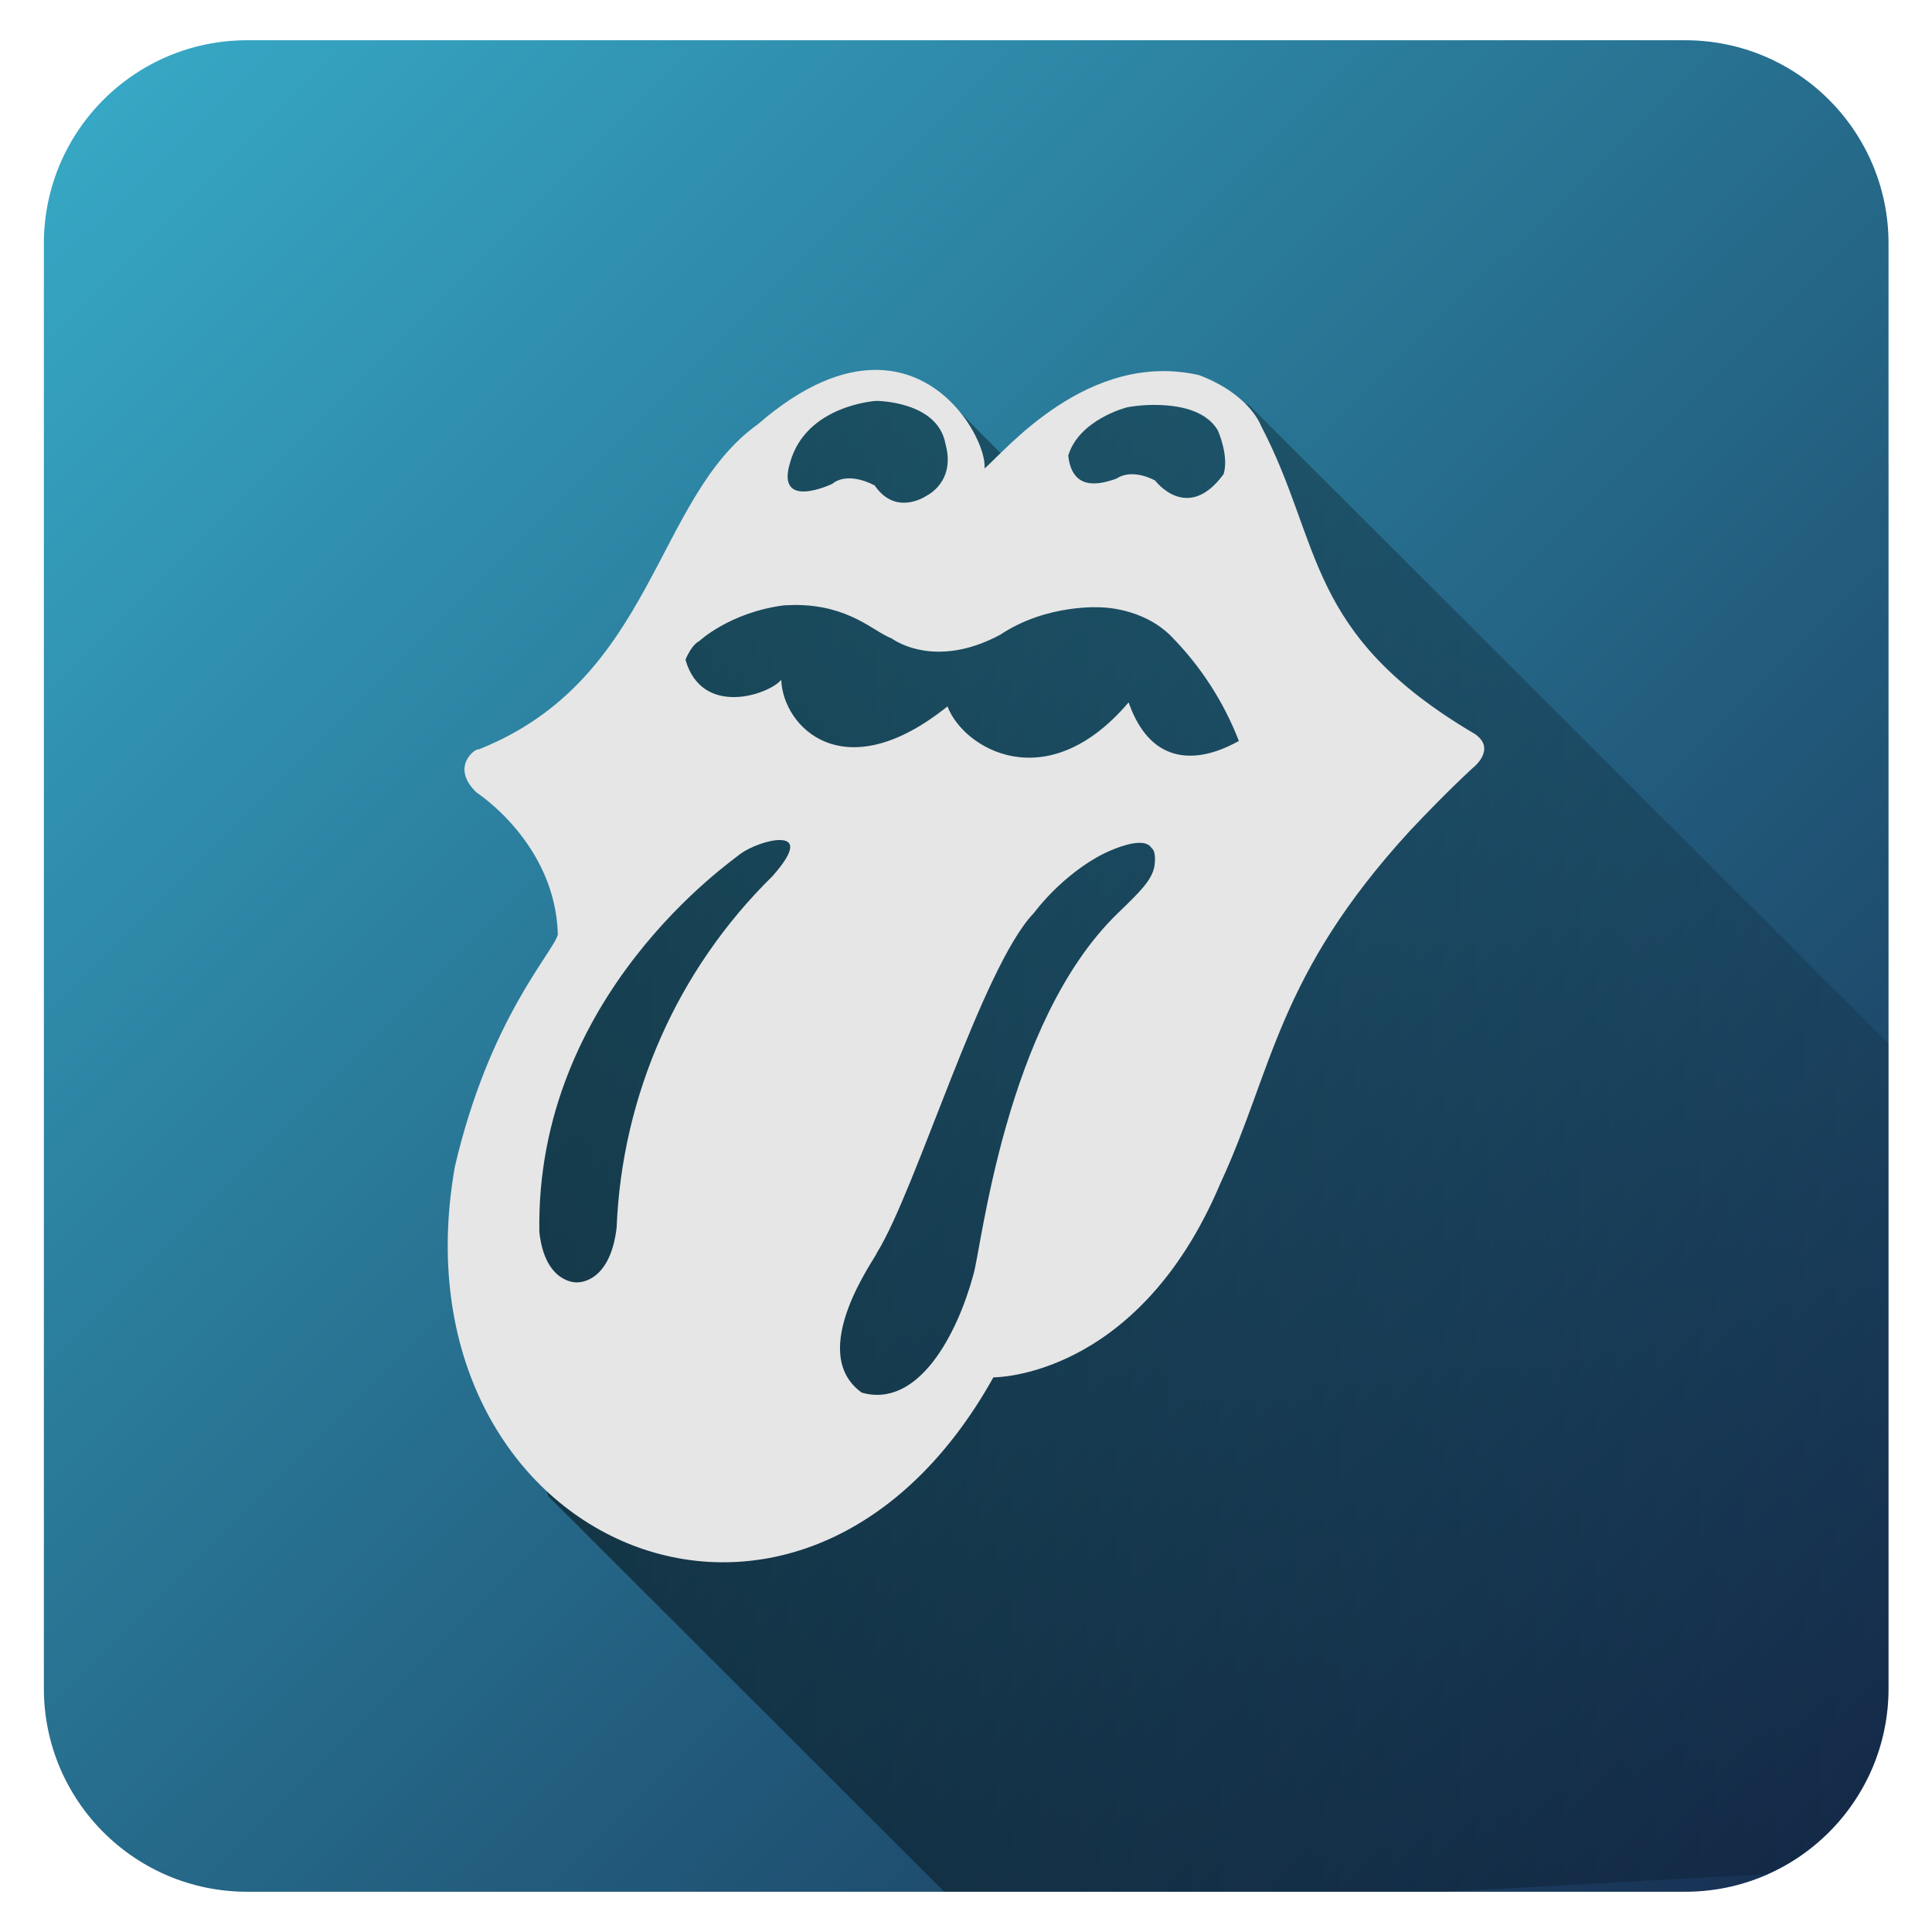
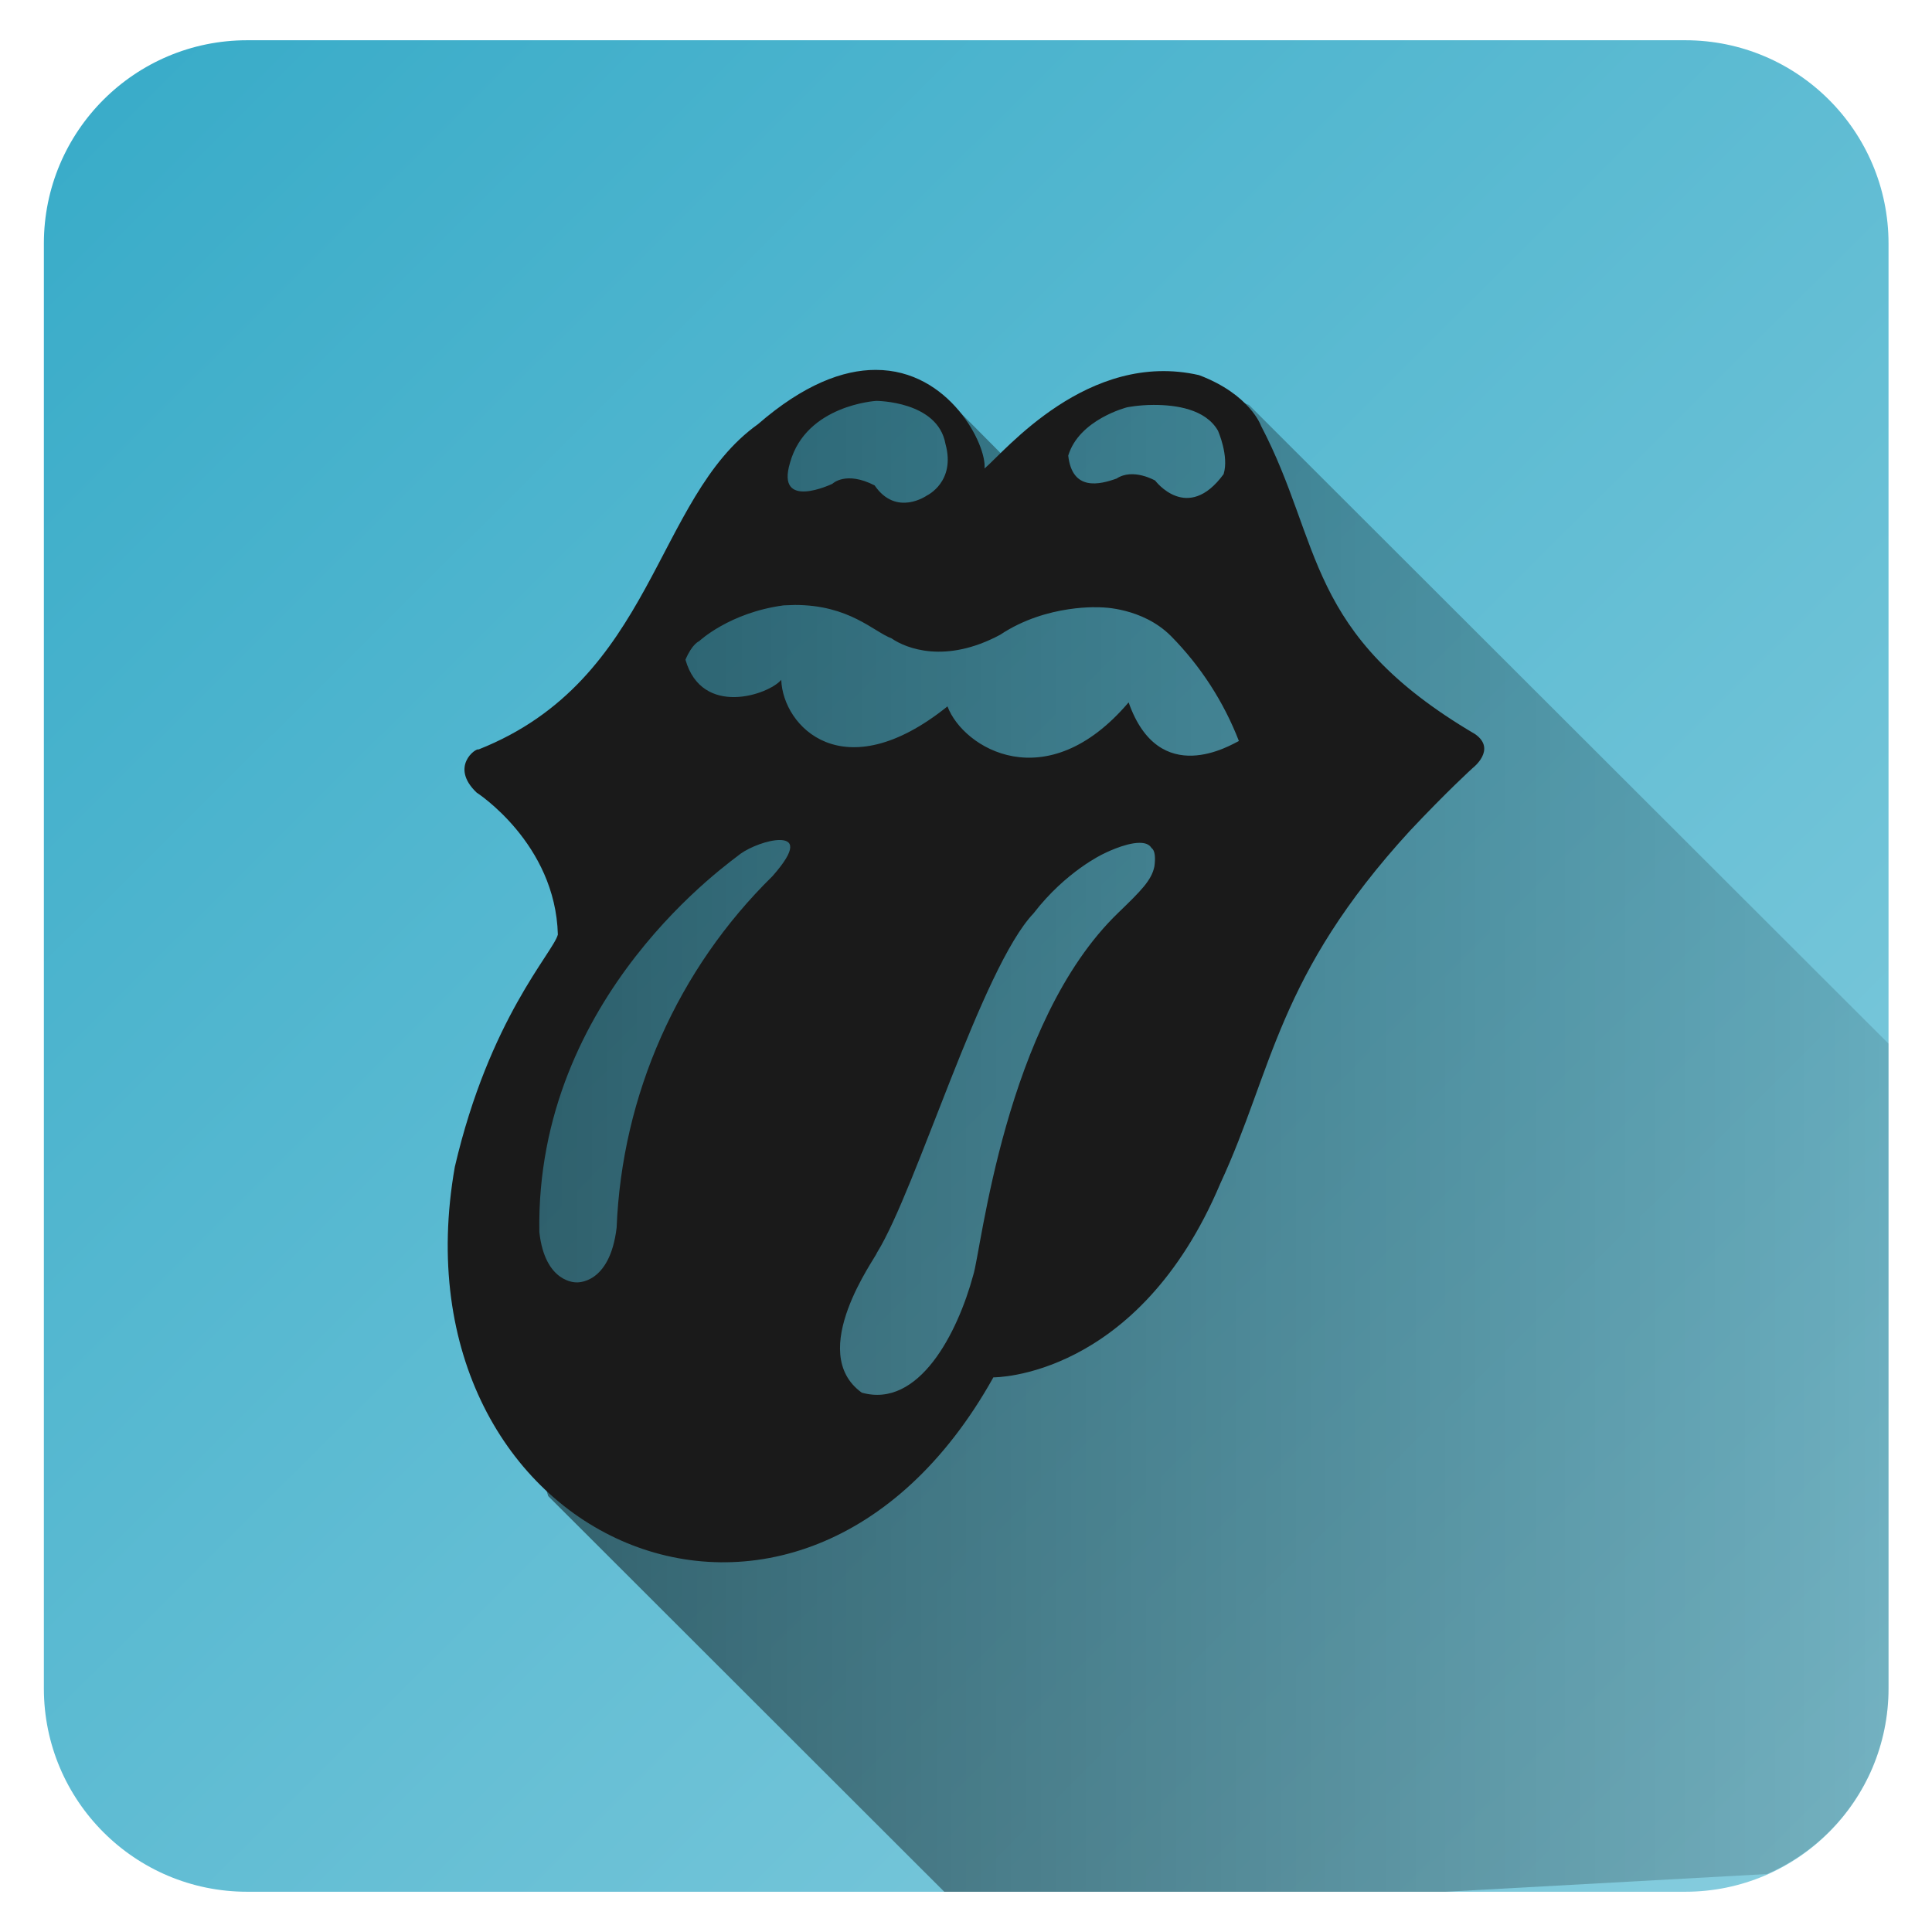
<svg xmlns="http://www.w3.org/2000/svg" xmlns:xlink="http://www.w3.org/1999/xlink" width="48" height="48">
  <defs>
-     <linearGradient id="b">
+     <linearGradient id="a">
      <stop offset="0" />
      <stop offset="1" stop-opacity="0" />
    </linearGradient>
-     <linearGradient xlink:href="#a" id="c" x1="1.09" y1="1" x2="46.91" y2="47" gradientUnits="userSpaceOnUse" />
-     <linearGradient id="a">
+     <linearGradient xlink:href="#a" id="d" gradientUnits="userSpaceOnUse" x1="11.64" y1="28.63" x2="59.06" y2="28.63" />
+     <linearGradient xlink:href="#b" id="c" x1="1.09" y1="1" x2="46.91" y2="47" gradientUnits="userSpaceOnUse" />
+     <linearGradient id="b">
      <stop offset="0" stop-color="#37abc8" />
-       <stop offset="1" stop-color="#162d50" />
+       <stop offset="1" stop-color="#87cdde" />
    </linearGradient>
-     <linearGradient xlink:href="#b" id="d" gradientUnits="userSpaceOnUse" x1="11.64" y1="28.63" x2="59.06" y2="28.63" />
  </defs>
  <rect width="45.83" height="46" x="1.09" y="1" ry="5.05" fill="url(#c)" fill-rule="evenodd" />
  <path d="M23.46 47h12.46l7.98-.44a5.04 5.04 0 0 0 2.62-2.64c.25-.6.4-1.27.4-1.97V25.93L31.03 10.06l-.97-.35-2.9.13-1.75 1.97-1.8-1.81s-1.42-.38-1.64-.41c-.22-.03-1.92.25-1.92.25s-.76 1.04-1.48 2.08a44.36 44.36 0 0 0-2.65 4.25c-.34.79-.28 5.48-.28 5.48s-3 6.64-3.43 8c-.44 1.35 1.41 7.52 1.41 7.52z" opacity=".5" fill="url(#d)" />
-   <path d="M21.75 9.19c-.8 0-1.78.36-2.92 1.35-2.58 1.84-2.57 6.35-6.94 8.08-.07-.04-.72.43-.05 1.07 0 0 1.96 1.26 2.02 3.53-.12.45-1.7 2.08-2.56 5.77-1.64 9.3 8.56 13.87 13.38 5.23 0 0 3.59.04 5.64-4.82 1.31-2.82 1.4-5.15 4.71-8.76.93-.99 1.56-1.56 1.56-1.56s.6-.46.06-.84c-4.25-2.5-3.78-4.72-5.32-7.66 0 0-.27-.78-1.54-1.26-2.76-.63-4.83 1.9-5.33 2.32.06-.58-.87-2.45-2.7-2.45zm.02.77s1.53 0 1.72 1.07c.26.94-.46 1.28-.46 1.28s-.76.54-1.3-.25c-.72-.37-1.05-.04-1.05-.04s-1.42.68-1.05-.53c.4-1.43 2.14-1.53 2.14-1.53zm6.9.1c.54 0 1.28.1 1.59.64 0 0 .28.63.14 1.08-.9 1.23-1.7.16-1.7.16s-.55-.32-.96-.05c-.42.15-1.1.32-1.2-.57.27-.9 1.46-1.2 1.46-1.2s.29-.06.66-.06zm-8.92 4.97c1.35 0 1.95.66 2.4.83.36.25 1.34.64 2.7-.09 1.17-.78 2.51-.68 2.51-.68s1.02 0 1.73.71a7.64 7.64 0 0 1 1.69 2.61c-.19.09-1.98 1.2-2.74-.96-2.04 2.4-4.11 1.14-4.5.1-2.59 2.08-4.09.5-4.13-.66-.31.37-1.97.94-2.38-.5.17-.4.34-.46.34-.46s.75-.71 2.1-.89l.28-.01zm-.38 5.84c.32 0 .44.2-.18.9a12.96 12.96 0 0 0-3.87 8.73c-.17 1.43-1 1.36-1 1.36s-.78.03-.92-1.25c-.1-5.9 4.82-9.24 5-9.4.24-.17.68-.34.97-.34zm8.94.07c.13 0 .24.03.3.13.09.06.1.25.07.46-.07.34-.33.6-.9 1.15-2.82 2.72-3.4 8.39-3.6 9-.39 1.44-1.35 3.32-2.77 2.92-1.4-1.01.36-3.37.38-3.48.98-1.58 2.6-7.08 3.89-8.43.8-1.04 1.72-1.47 1.72-1.47s.54-.28.91-.28z" clip-rule="evenodd" fill="#e6e6e6" fill-rule="evenodd" />
+   <path d="M21.75 9.19c-.8 0-1.78.36-2.92 1.35-2.58 1.84-2.57 6.35-6.94 8.08-.07-.04-.72.43-.05 1.07 0 0 1.96 1.26 2.02 3.53-.12.45-1.7 2.08-2.56 5.77-1.64 9.3 8.56 13.87 13.38 5.23 0 0 3.59.04 5.64-4.82 1.31-2.82 1.4-5.15 4.71-8.76.93-.99 1.56-1.56 1.56-1.56s.6-.46.06-.84c-4.25-2.5-3.78-4.72-5.32-7.66 0 0-.27-.78-1.54-1.26-2.76-.63-4.83 1.9-5.33 2.32.06-.58-.87-2.45-2.7-2.45zm.02.77s1.53 0 1.72 1.07c.26.94-.46 1.28-.46 1.28s-.76.54-1.3-.25c-.72-.37-1.05-.04-1.05-.04s-1.42.68-1.05-.53c.4-1.43 2.14-1.53 2.14-1.53zm6.9.1c.54 0 1.28.1 1.59.64 0 0 .28.63.14 1.08-.9 1.23-1.7.16-1.7.16s-.55-.32-.96-.05c-.42.15-1.1.32-1.2-.57.27-.9 1.46-1.2 1.46-1.2s.29-.06.66-.06zm-8.92 4.97c1.35 0 1.95.66 2.4.83.36.25 1.34.64 2.7-.09 1.17-.78 2.51-.68 2.51-.68s1.02 0 1.73.71a7.64 7.64 0 0 1 1.69 2.61c-.19.09-1.98 1.2-2.74-.96-2.04 2.4-4.11 1.14-4.5.1-2.59 2.08-4.09.5-4.13-.66-.31.37-1.97.94-2.38-.5.17-.4.34-.46.34-.46s.75-.71 2.1-.89l.28-.01zm-.38 5.84c.32 0 .44.2-.18.9a12.96 12.96 0 0 0-3.87 8.73c-.17 1.43-1 1.36-1 1.36s-.78.03-.92-1.25c-.1-5.9 4.82-9.24 5-9.4.24-.17.68-.34.97-.34zm8.94.07c.13 0 .24.03.3.13.09.06.1.25.07.46-.07.34-.33.6-.9 1.15-2.82 2.72-3.4 8.39-3.6 9-.39 1.44-1.35 3.32-2.77 2.92-1.4-1.01.36-3.37.38-3.48.98-1.58 2.6-7.08 3.89-8.43.8-1.04 1.72-1.47 1.72-1.47s.54-.28.91-.28z" clip-rule="evenodd" fill="#1a1a1a" fill-rule="evenodd" />
</svg>
